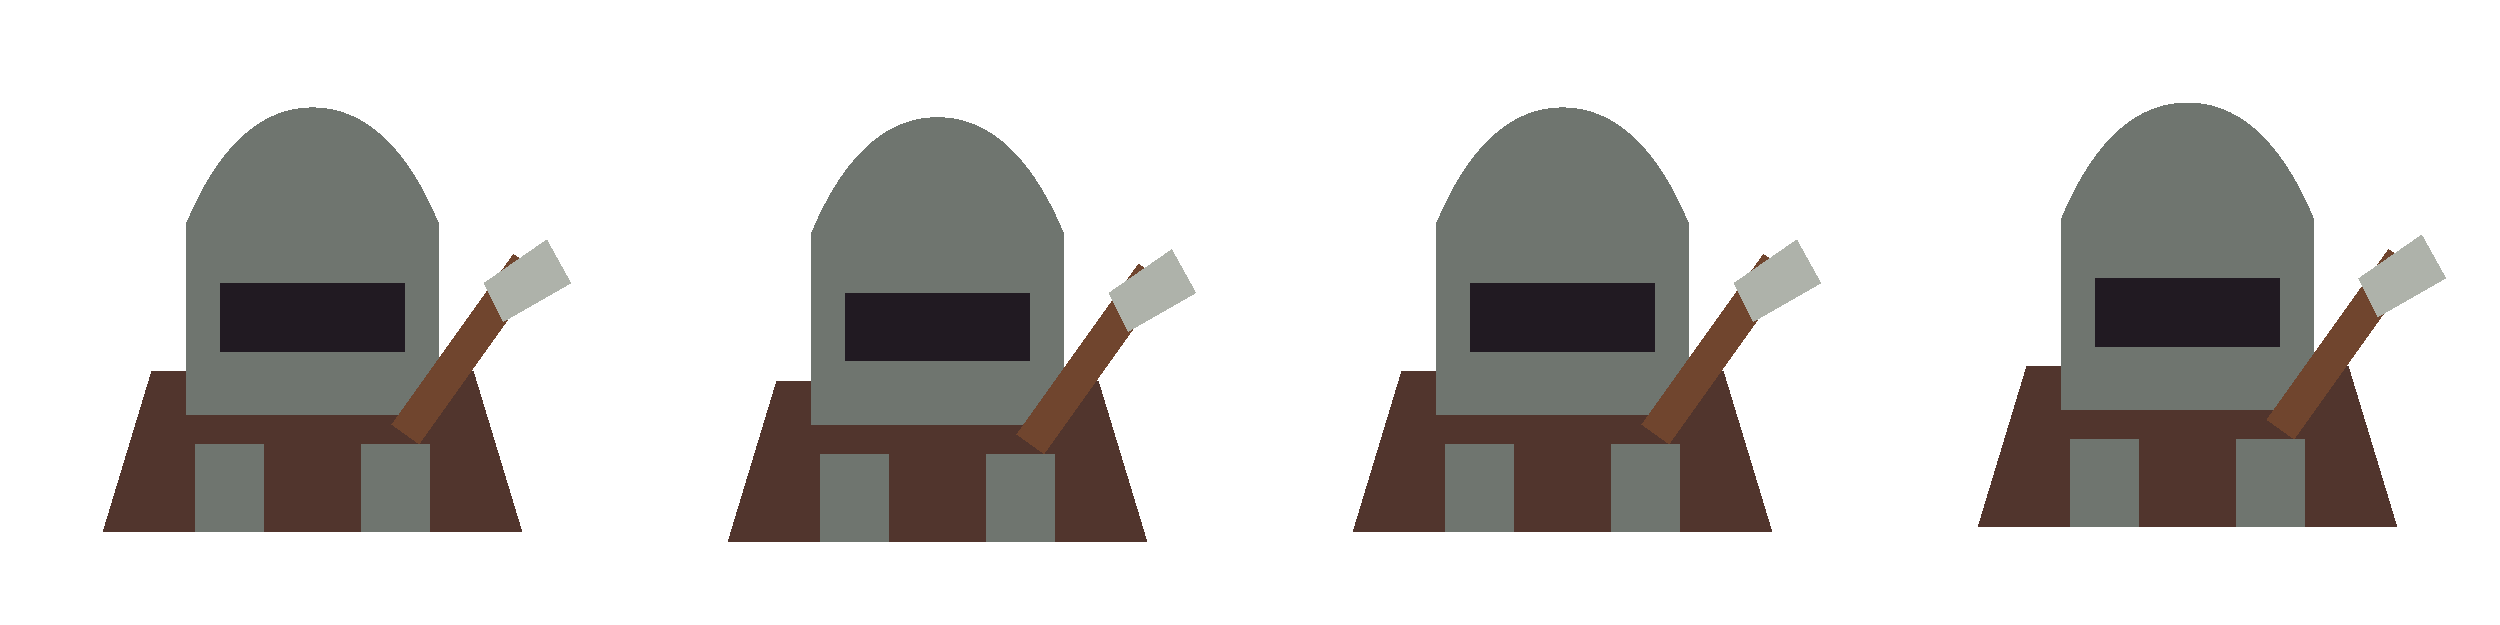
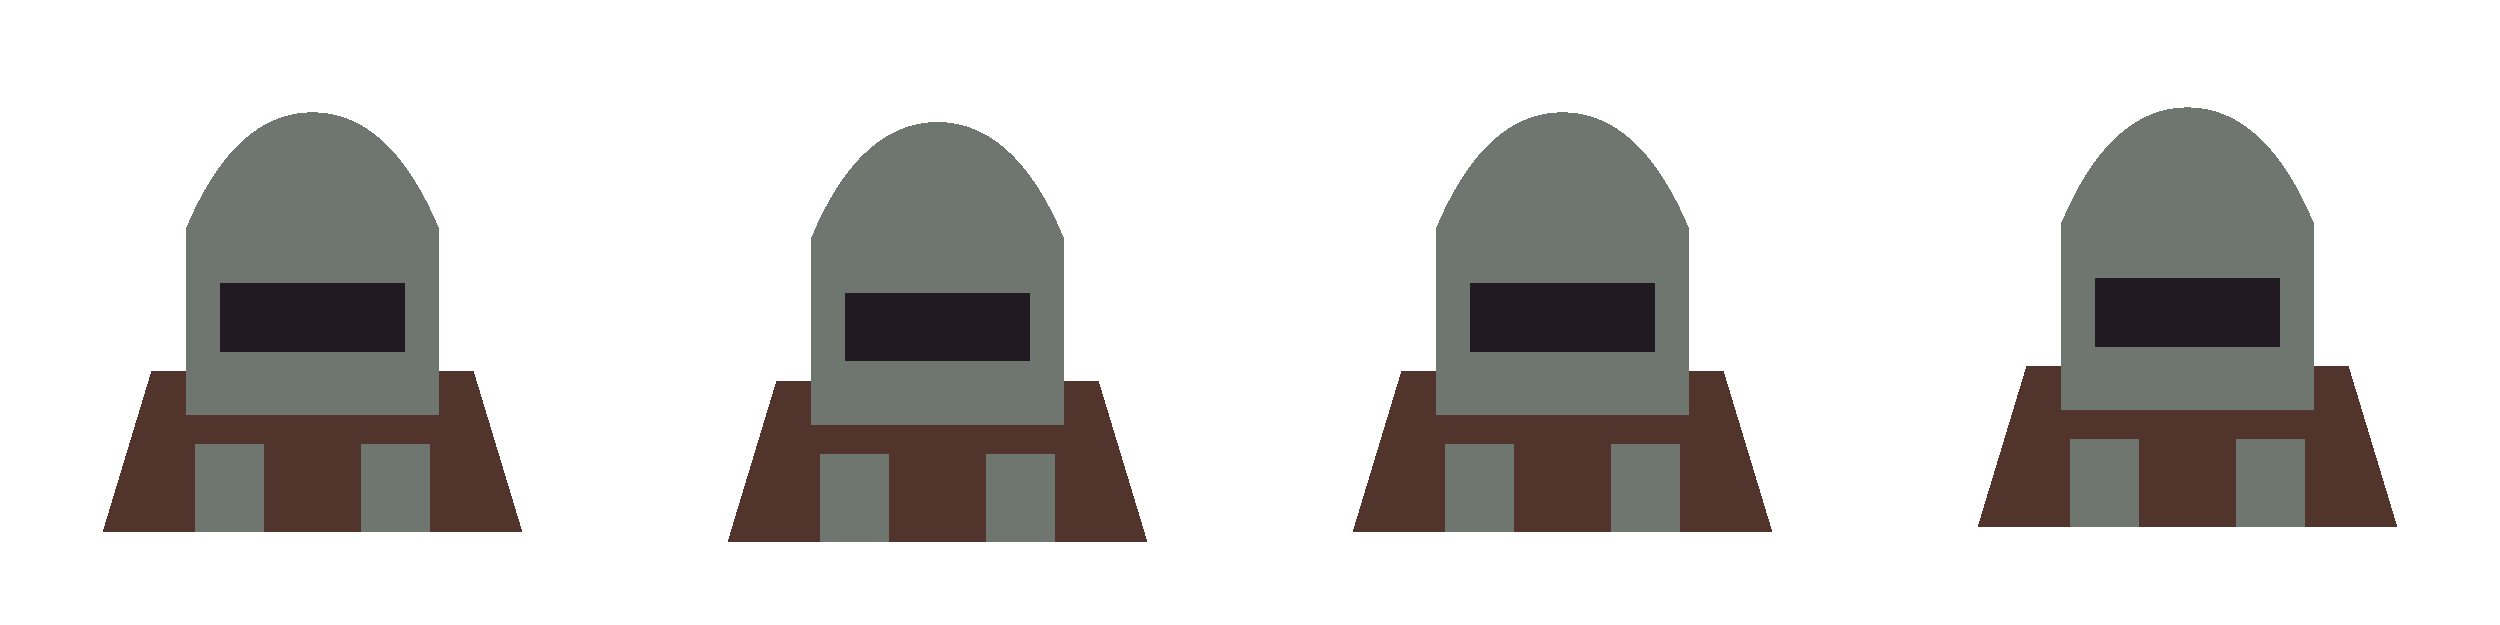
<svg xmlns="http://www.w3.org/2000/svg" width="512" height="128" viewBox="0 0 512 128" shape-rendering="crispEdges">
  <g transform="translate(0 0)">
    <path d="M31 76h66l10 33H21z" fill="#51352d" />
    <circle cx="64" cy="53" r="19" fill="#c98a5a" />
-     <path d="M38 46q10-24 26-24t26 24v39H38z" fill="#6f756f" />
+     <path d="M38 47q10-24 26-24t26 24v38H38z" fill="#6f756f" />
    <path d="M45 58h38v14H45z" fill="#211a22" />
    <path d="M40 91h14v18H40zM74 91h14v18H74z" fill="#6f756f" />
-     <path d="M83 89L108 54" stroke="#70452e" stroke-width="7" />
-     <path d="M99 58l13-9 5 9-14 8z" fill="#aeb2aa" />
  </g>
  <g transform="translate(128 2)">
    <path d="M31 76h66l10 33H21z" fill="#51352d" />
    <circle cx="64" cy="53" r="19" fill="#c98a5a" />
-     <path d="M38 46q10-24 26-24t26 24v39H38z" fill="#6f756f" />
+     <path d="M38 47q10-24 26-24t26 24v38H38z" fill="#6f756f" />
    <path d="M45 58h38v14H45z" fill="#211a22" />
    <path d="M40 91h14v18H40zM74 91h14v18H74z" fill="#6f756f" />
-     <path d="M83 89L108 54" stroke="#70452e" stroke-width="7" />
-     <path d="M99 58l13-9 5 9-14 8z" fill="#aeb2aa" />
  </g>
  <g transform="translate(256 0)">
    <path d="M31 76h66l10 33H21z" fill="#51352d" />
    <circle cx="64" cy="53" r="19" fill="#c98a5a" />
-     <path d="M38 46q10-24 26-24t26 24v39H38z" fill="#6f756f" />
+     <path d="M38 47q10-24 26-24t26 24v38H38z" fill="#6f756f" />
    <path d="M45 58h38v14H45z" fill="#211a22" />
    <path d="M40 91h14v18H40zM74 91h14v18H74z" fill="#6f756f" />
-     <path d="M83 89L108 54" stroke="#70452e" stroke-width="7" />
-     <path d="M99 58l13-9 5 9-14 8z" fill="#aeb2aa" />
  </g>
  <g transform="translate(384 -1)">
    <path d="M31 76h66l10 33H21z" fill="#51352d" />
    <circle cx="64" cy="53" r="19" fill="#c98a5a" />
-     <path d="M38 46q10-24 26-24t26 24v39H38z" fill="#6f756f" />
+     <path d="M38 47q10-24 26-24t26 24v38H38z" fill="#6f756f" />
    <path d="M45 58h38v14H45z" fill="#211a22" />
    <path d="M40 91h14v18H40zM74 91h14v18H74z" fill="#6f756f" />
-     <path d="M83 89L108 54" stroke="#70452e" stroke-width="7" />
-     <path d="M99 58l13-9 5 9-14 8z" fill="#aeb2aa" />
  </g>
</svg>
